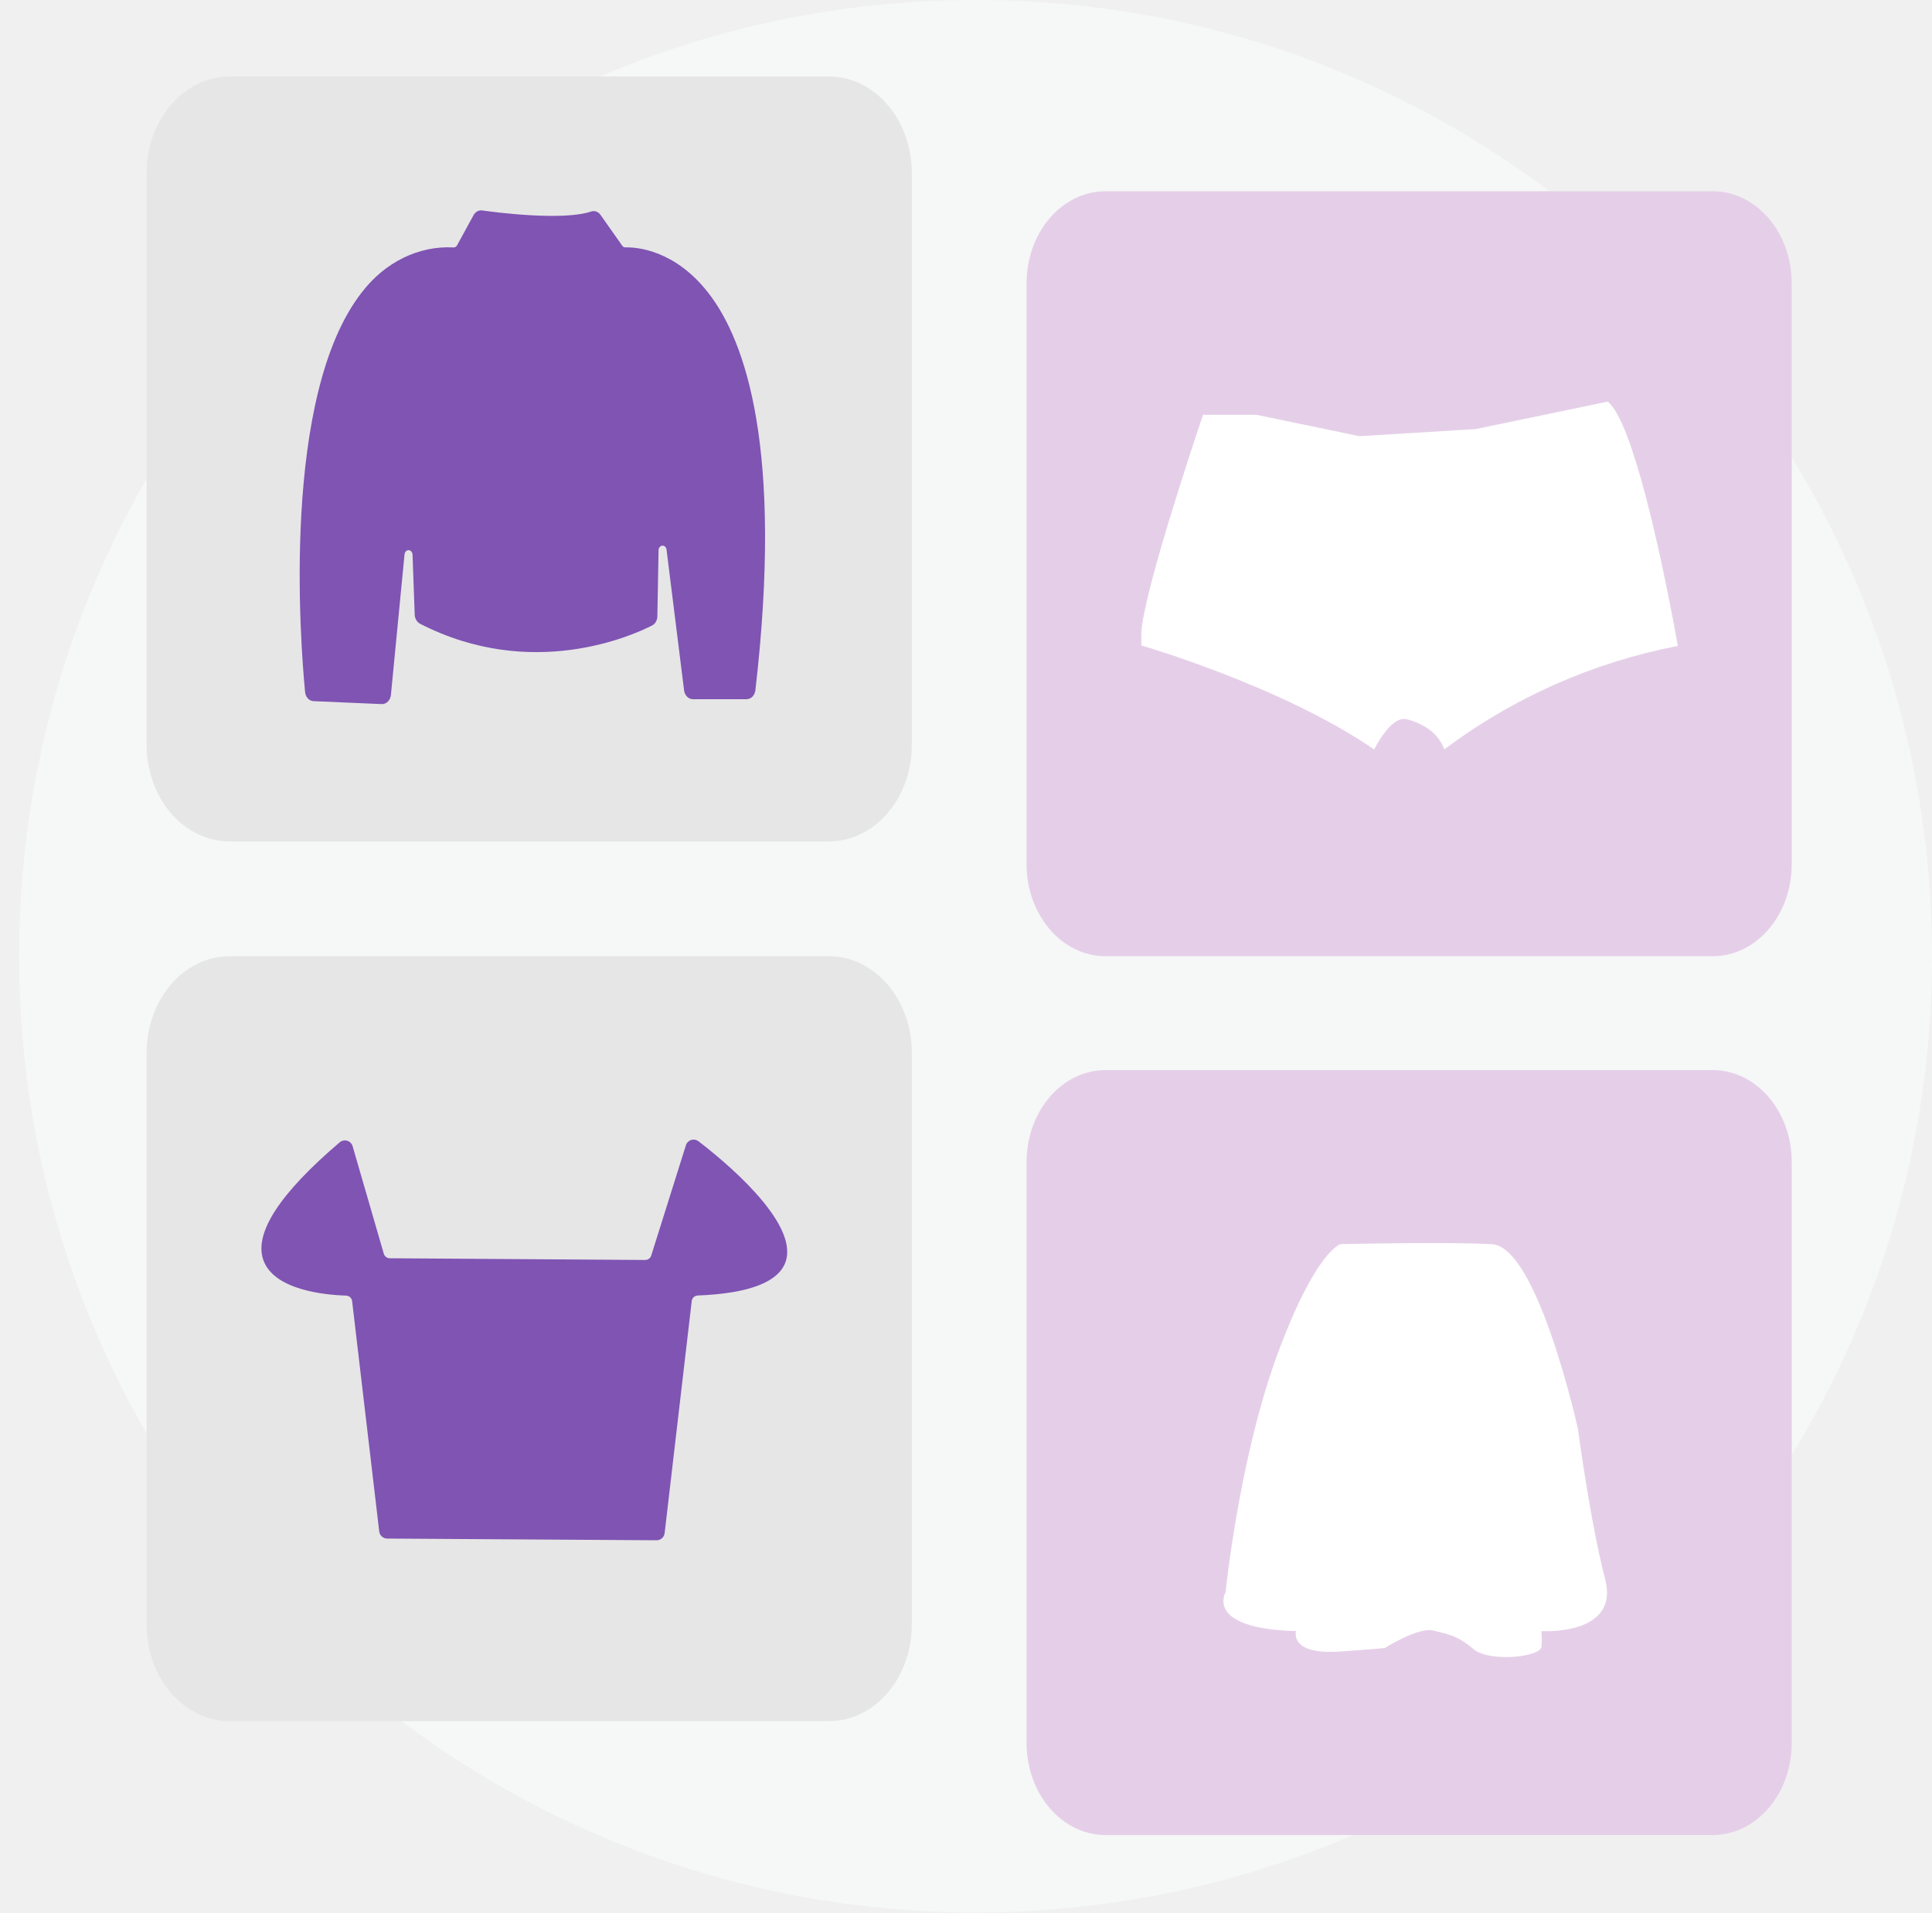
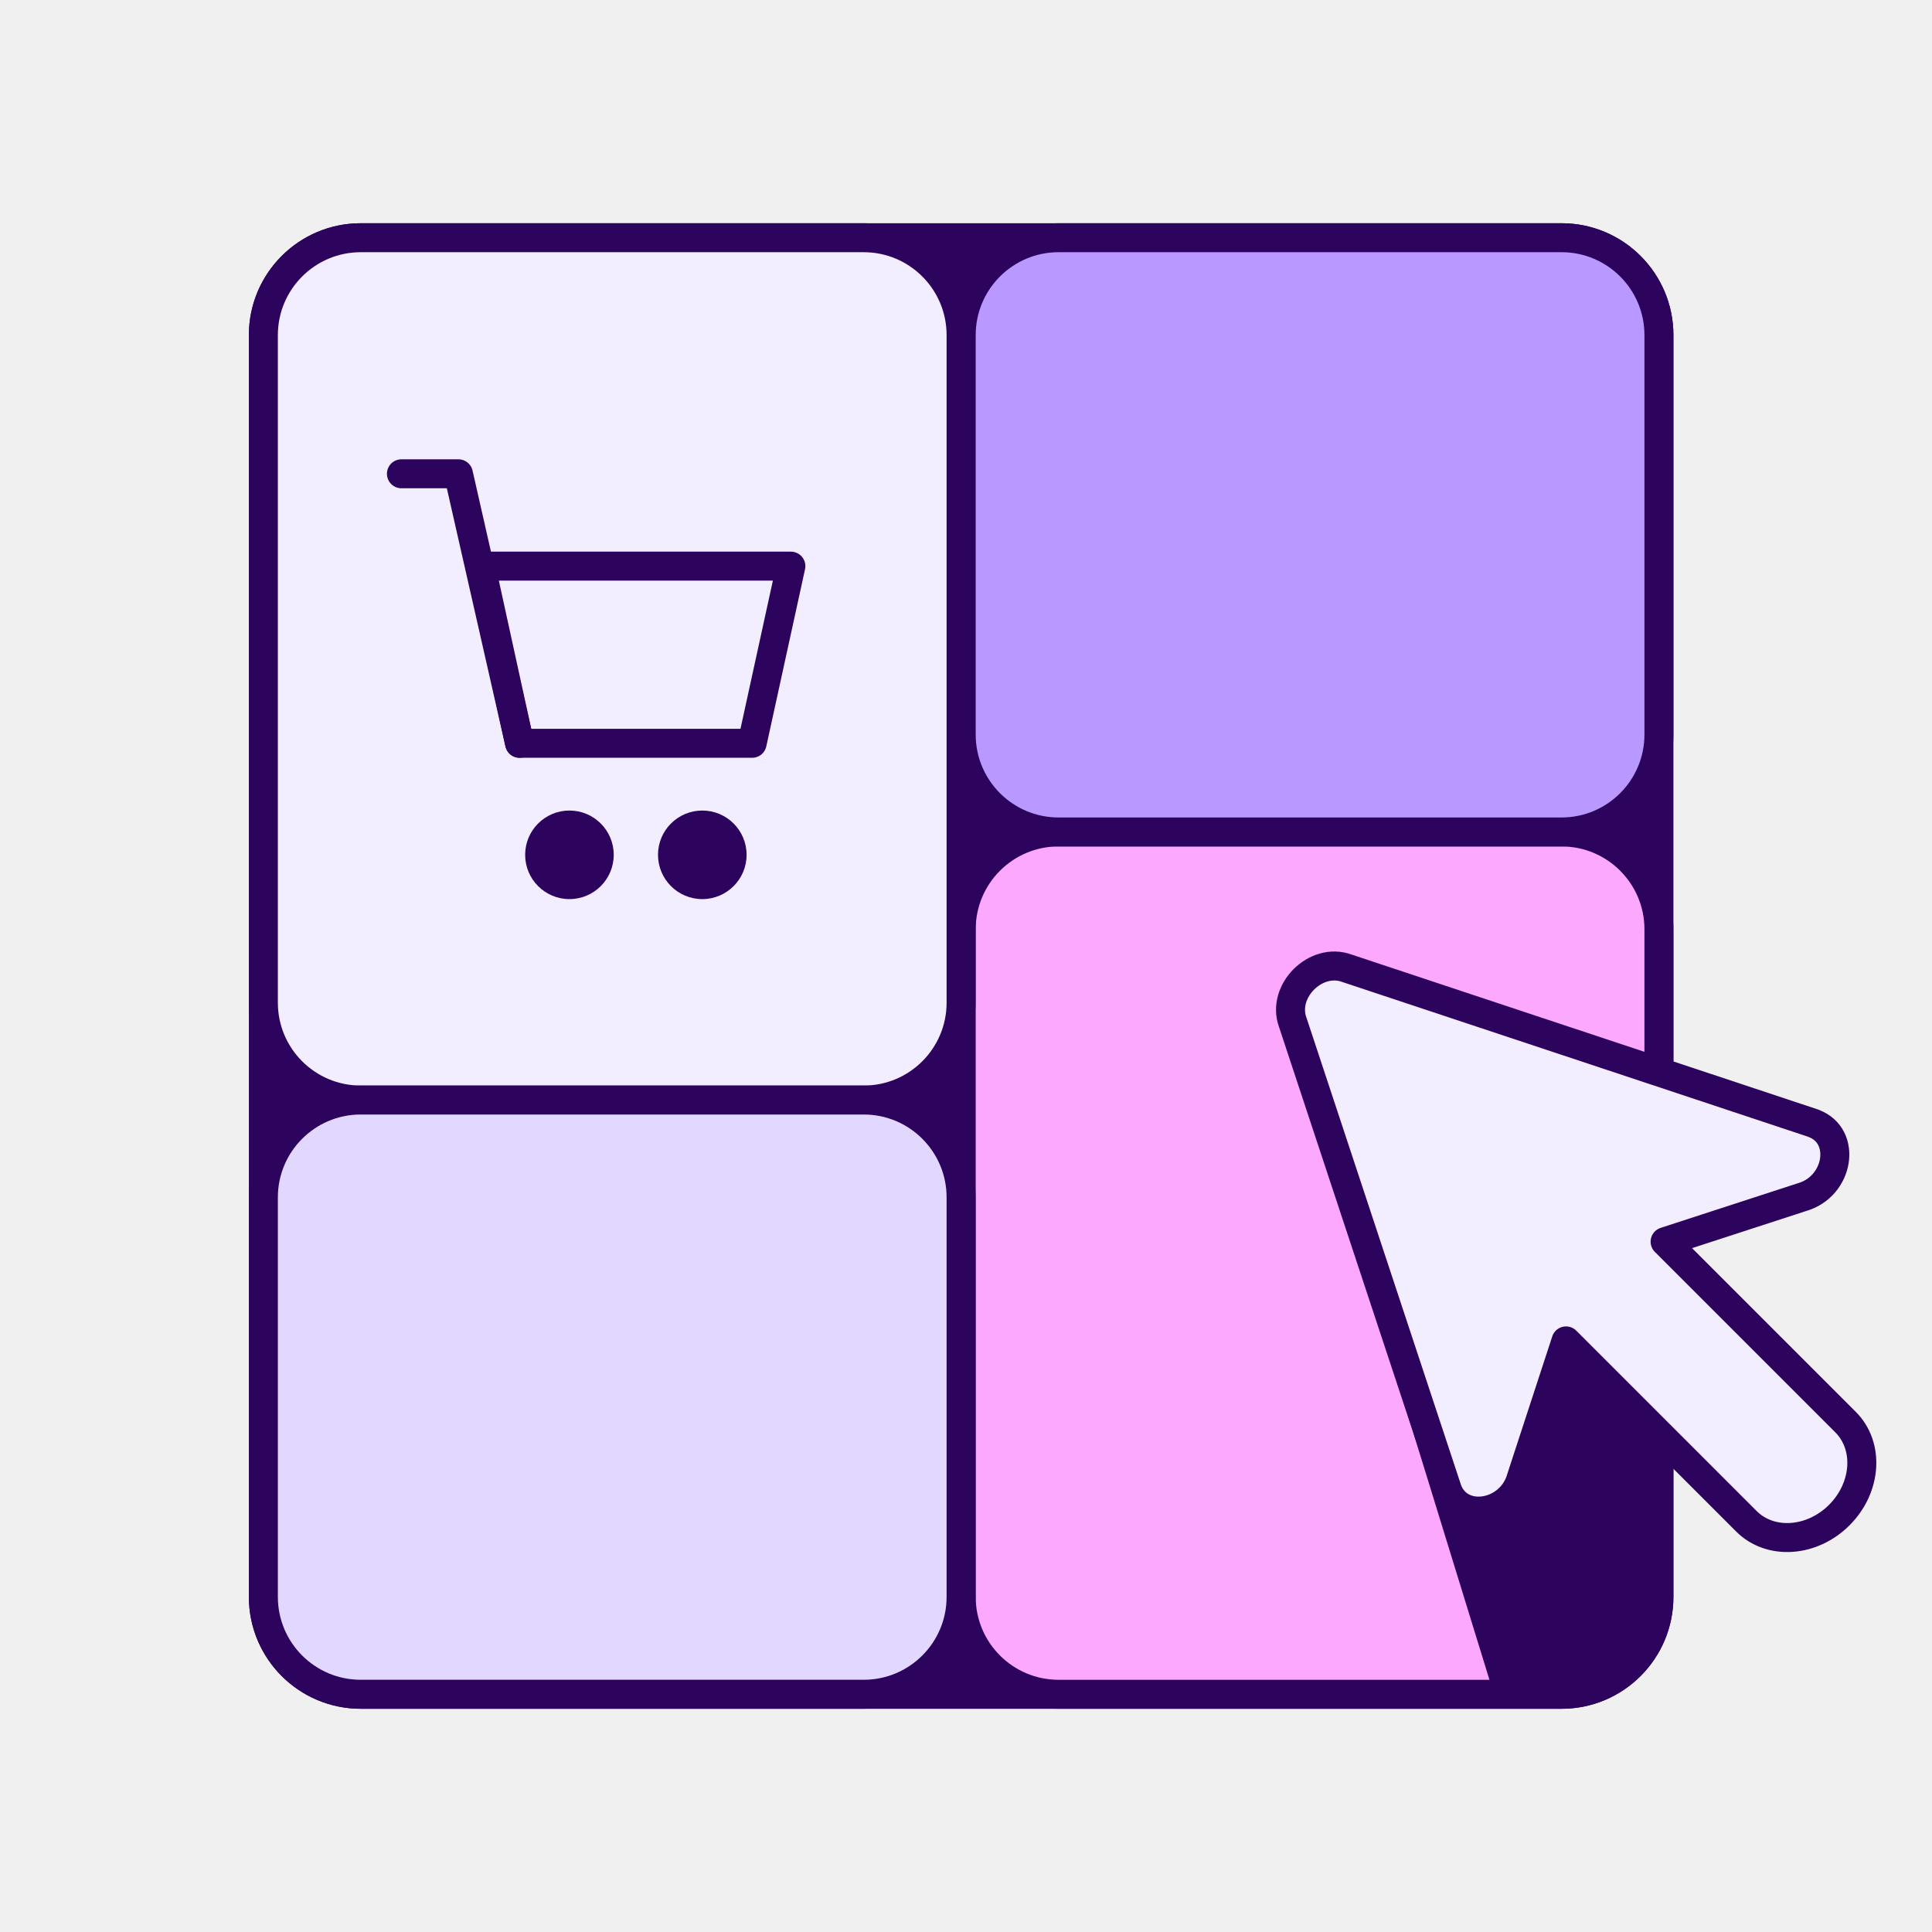
- <svg xmlns="http://www.w3.org/2000/svg" width="101" height="100" viewBox="0 0 101 100" fill="none">
-   <circle cx="51" cy="50" r="50" fill="#F6F7F7" />
-   <path d="M43.336 44H11.998C10.85 43.998 9.749 43.467 8.937 42.523C8.125 41.579 7.668 40.298 7.667 38.963V9.037C7.668 7.702 8.125 6.421 8.937 5.477C9.749 4.533 10.85 4.002 11.998 4H43.336C44.484 4.002 45.585 4.533 46.397 5.477C47.209 6.421 47.666 7.702 47.667 9.037V38.963C47.666 40.298 47.209 41.579 46.397 42.523C45.585 43.467 44.484 43.998 43.336 44Z" fill="#E6E6E6" />
-   <path d="M19.974 36.817C19.968 36.817 19.963 36.817 19.957 36.817L16.393 36.663C16.282 36.659 16.175 36.609 16.094 36.521C16.012 36.433 15.961 36.314 15.949 36.185C15.704 33.64 14.694 20.668 18.923 15.277C19.522 14.498 20.262 13.884 21.09 13.48C21.918 13.075 22.813 12.89 23.71 12.938C23.747 12.941 23.783 12.932 23.815 12.912C23.848 12.893 23.875 12.863 23.894 12.827L24.757 11.25C24.804 11.164 24.871 11.096 24.95 11.053C25.029 11.009 25.116 10.992 25.203 11.004C25.895 11.101 29.421 11.56 30.904 11.06C30.992 11.03 31.085 11.031 31.172 11.062C31.259 11.093 31.336 11.154 31.394 11.236L32.527 12.846C32.547 12.875 32.572 12.899 32.601 12.914C32.63 12.93 32.661 12.937 32.693 12.935C33.269 12.922 35.29 13.052 37.058 15.352C38.973 17.843 40.95 23.464 39.49 36.092C39.474 36.221 39.419 36.34 39.335 36.427C39.25 36.513 39.142 36.561 39.029 36.561H36.222C36.11 36.561 36.003 36.514 35.918 36.429C35.834 36.344 35.779 36.227 35.762 36.099L34.845 28.74C34.838 28.68 34.811 28.625 34.77 28.586C34.729 28.547 34.677 28.528 34.625 28.532C34.572 28.536 34.523 28.562 34.487 28.606C34.45 28.65 34.429 28.709 34.428 28.77L34.365 32.225C34.363 32.327 34.336 32.427 34.287 32.513C34.239 32.598 34.17 32.665 34.089 32.707C33.089 33.219 27.801 35.619 21.956 32.613C21.877 32.571 21.81 32.505 21.761 32.422C21.712 32.339 21.684 32.241 21.68 32.141L21.566 29.001C21.563 28.94 21.541 28.882 21.504 28.839C21.466 28.796 21.416 28.77 21.363 28.768C21.311 28.766 21.259 28.787 21.219 28.827C21.18 28.867 21.154 28.924 21.148 28.984L20.436 36.338C20.422 36.469 20.368 36.591 20.283 36.679C20.198 36.768 20.088 36.817 19.974 36.817Z" fill="#7F54B3" />
-   <path d="M43.336 90H11.998C10.85 89.999 9.749 89.467 8.937 88.523C8.125 87.579 7.668 86.298 7.667 84.963V55.037C7.668 53.702 8.125 52.421 8.937 51.477C9.749 50.533 10.85 50.002 11.998 50H43.336C44.484 50.002 45.585 50.533 46.397 51.477C47.209 52.421 47.666 53.702 47.667 55.037V84.963C47.666 86.298 47.209 87.579 46.397 88.523C45.585 89.467 44.484 89.999 43.336 90Z" fill="#E6E6E6" />
-   <path d="M34.328 80.54H34.325L20.24 80.451C20.137 80.45 20.038 80.412 19.962 80.343C19.886 80.275 19.837 80.181 19.825 80.08L18.408 68.036C18.399 67.959 18.363 67.887 18.306 67.834C18.248 67.781 18.173 67.75 18.095 67.748C16.977 67.712 14.317 67.457 13.765 65.882C13.274 64.48 14.617 62.411 17.757 59.733C17.81 59.688 17.874 59.656 17.943 59.642C18.012 59.627 18.083 59.63 18.151 59.65C18.218 59.67 18.279 59.707 18.329 59.757C18.378 59.806 18.414 59.868 18.434 59.935L20.064 65.558C20.084 65.626 20.125 65.685 20.181 65.727C20.237 65.77 20.305 65.793 20.375 65.794L33.73 65.884C33.8 65.884 33.869 65.862 33.925 65.821C33.982 65.78 34.024 65.722 34.044 65.655L35.858 59.885C35.878 59.82 35.913 59.762 35.961 59.714C36.009 59.666 36.067 59.63 36.131 59.61C36.196 59.59 36.264 59.585 36.331 59.597C36.397 59.608 36.46 59.636 36.513 59.676C37.751 60.622 41.737 63.866 41.081 65.942C40.737 67.028 39.187 67.634 36.474 67.742C36.396 67.745 36.322 67.775 36.265 67.828C36.207 67.881 36.171 67.953 36.162 68.031L34.745 80.168C34.733 80.271 34.684 80.365 34.607 80.433C34.53 80.502 34.431 80.54 34.328 80.54Z" fill="#7F54B3" />
-   <path d="M89.538 10H57.796C55.515 10 53.667 12.154 53.667 14.812V45.188C53.667 47.846 55.515 50 57.796 50H89.538C91.818 50 93.667 47.846 93.667 45.188V14.812C93.667 12.154 91.818 10 89.538 10Z" fill="#E5CFE8" />
-   <path d="M87.713 33.776C83.287 34.628 79.113 36.477 75.507 39.182C75.325 38.696 74.981 38.288 74.534 38.026C74.229 37.836 73.896 37.696 73.546 37.611C73.229 37.53 72.924 37.723 72.644 38.001C72.322 38.358 72.051 38.758 71.841 39.19C67.004 35.87 59.666 33.751 59.666 33.751V33.087C59.672 32.931 59.688 32.775 59.714 32.62C59.739 32.442 59.77 32.284 59.81 32.091C60.432 28.925 62.893 21.689 62.893 21.689H65.676L71.071 22.809L77.141 22.438L83.254 21.166L84.046 21C85.368 22.038 86.868 29.3 87.458 32.392C87.532 32.784 87.591 33.108 87.634 33.347C87.686 33.616 87.713 33.776 87.713 33.776Z" fill="white" />
-   <path d="M89.538 55.955H57.796C55.515 55.955 53.667 58.109 53.667 60.767V91.143C53.667 93.8 55.515 95.955 57.796 95.955H89.538C91.818 95.955 93.667 93.8 93.667 91.143V60.767C93.667 58.109 91.818 55.955 89.538 55.955Z" fill="#E5CFE8" />
-   <path d="M70.082 65.056C70.082 65.056 68.79 65.379 66.785 70.809C64.781 76.238 64.071 83.253 64.071 83.253C64.071 83.253 62.944 85.161 67.755 85.289C67.755 85.289 67.368 86.55 70.082 86.356C72.797 86.163 72.406 86.165 72.406 86.165C72.406 86.165 74.151 85.066 74.927 85.259C75.703 85.453 76.188 85.518 77.028 86.228C77.867 86.939 80.552 86.649 80.584 86.101C80.605 85.831 80.605 85.56 80.584 85.291C80.584 85.291 84.689 85.55 83.913 82.576C83.137 79.603 82.491 74.722 82.491 74.722C82.491 74.722 80.39 65.188 77.997 65.058C75.604 64.928 70.082 65.056 70.082 65.056Z" fill="white" />
+ <svg xmlns="http://www.w3.org/2000/svg" width="120" height="120" viewBox="0 0 120 120" fill="none">
+   <rect x="16.358" y="14.765" width="86.681" height="90.471" rx="6.05" fill="#2C045D" stroke="#2C045D" stroke-width="1.8" />
+   <rect x="103.039" y="105.235" width="43.337" height="53.561" rx="6.05" transform="rotate(-180 103.039 105.235)" fill="#FCA8FF" stroke="#2C045D" stroke-width="1.8" />
+   <rect x="16.358" y="14.765" width="43.337" height="53.561" rx="6.05" fill="#F2EDFF" stroke="#2C045D" stroke-width="1.8" />
+   <rect x="103.039" y="51.675" width="43.337" height="36.91" rx="6.05" transform="rotate(-180 103.039 51.6748)" fill="#B999FF" stroke="#2C045D" stroke-width="1.8" />
+   <rect x="16.358" y="68.324" width="43.337" height="36.91" rx="6.05" fill="#E1D7FF" stroke="#2C045D" stroke-width="1.8" />
+   <path d="M46.717 46.167H32.273L29.867 35.164H49.123L46.717 46.167Z" fill="#F2EDFF" stroke="#2C045D" stroke-width="1.8" stroke-linecap="round" stroke-linejoin="round" />
+   <path d="M35.369 55.845C36.888 55.845 38.12 54.614 38.12 53.094C38.12 51.575 36.888 50.344 35.369 50.344C33.85 50.344 32.618 51.575 32.618 53.094C32.618 54.614 33.85 55.845 35.369 55.845Z" fill="#2C045D" />
+   <path d="M43.621 55.845C45.14 55.845 46.372 54.614 46.372 53.094C46.372 51.575 45.14 50.344 43.621 50.344C42.102 50.344 40.87 51.575 40.87 53.094C40.87 54.614 42.102 55.845 43.621 55.845Z" fill="#2C045D" />
+   <path d="M32.273 46.168L28.473 29.428H24.933" stroke="#2C045D" stroke-width="1.8" stroke-linecap="round" stroke-linejoin="round" />
+   <path d="M92.68 104.881L80.156 64.226L102.67 88.633V100.148L99.699 104.881H92.68Z" fill="#2C045D" />
+   <path d="M112.656 69.773L83.666 60.143C81.73 59.421 79.576 61.57 80.299 63.511L89.901 92.543C90.675 94.626 93.826 94.125 94.482 91.811L97.269 83.286L108.472 94.489C109.959 95.977 112.543 95.802 114.243 94.102C115.943 92.401 116.118 89.818 114.631 88.33L103.423 77.122L111.915 74.359C114.229 73.703 114.734 70.553 112.652 69.778L112.656 69.773Z" fill="#F2EDFF" stroke="#2C045D" stroke-width="1.8" stroke-linecap="round" stroke-linejoin="round" />
</svg>
